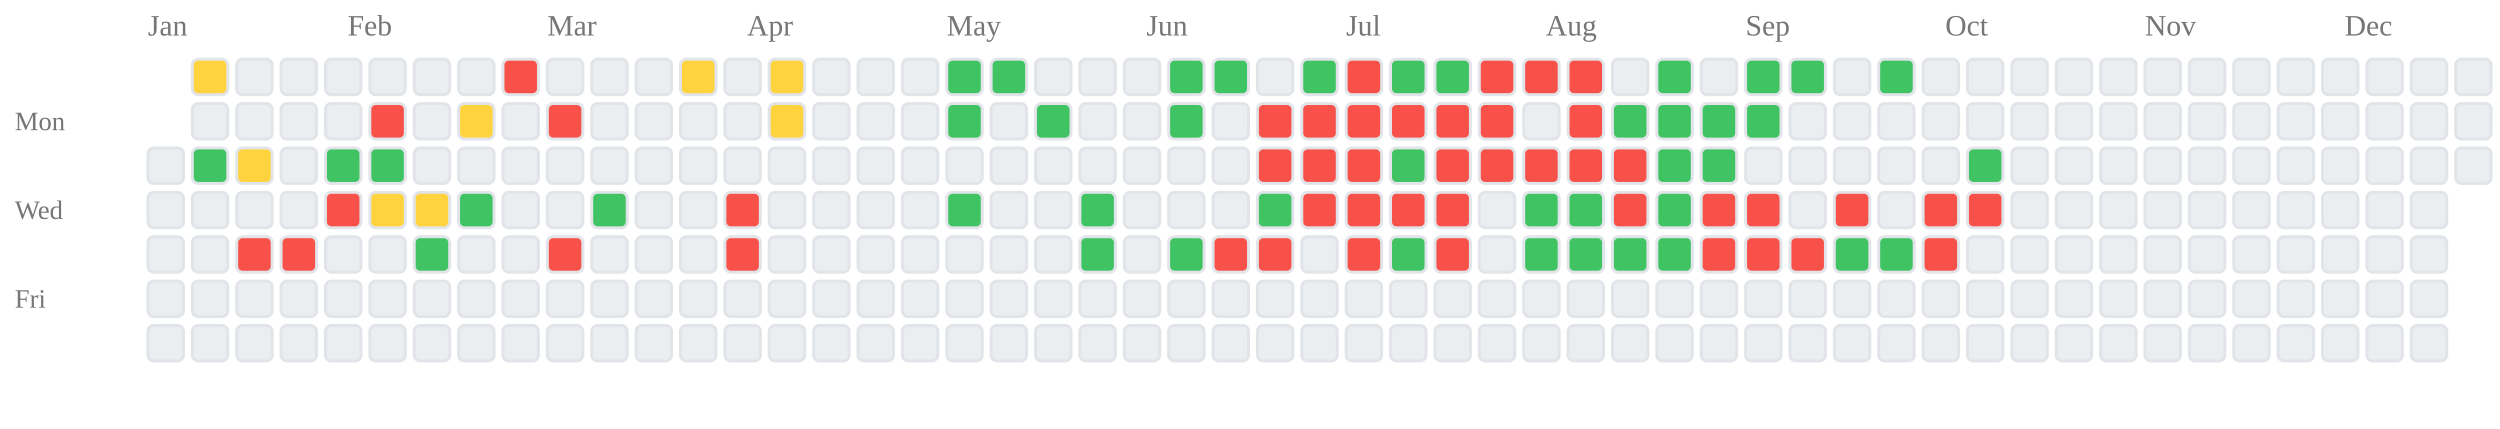
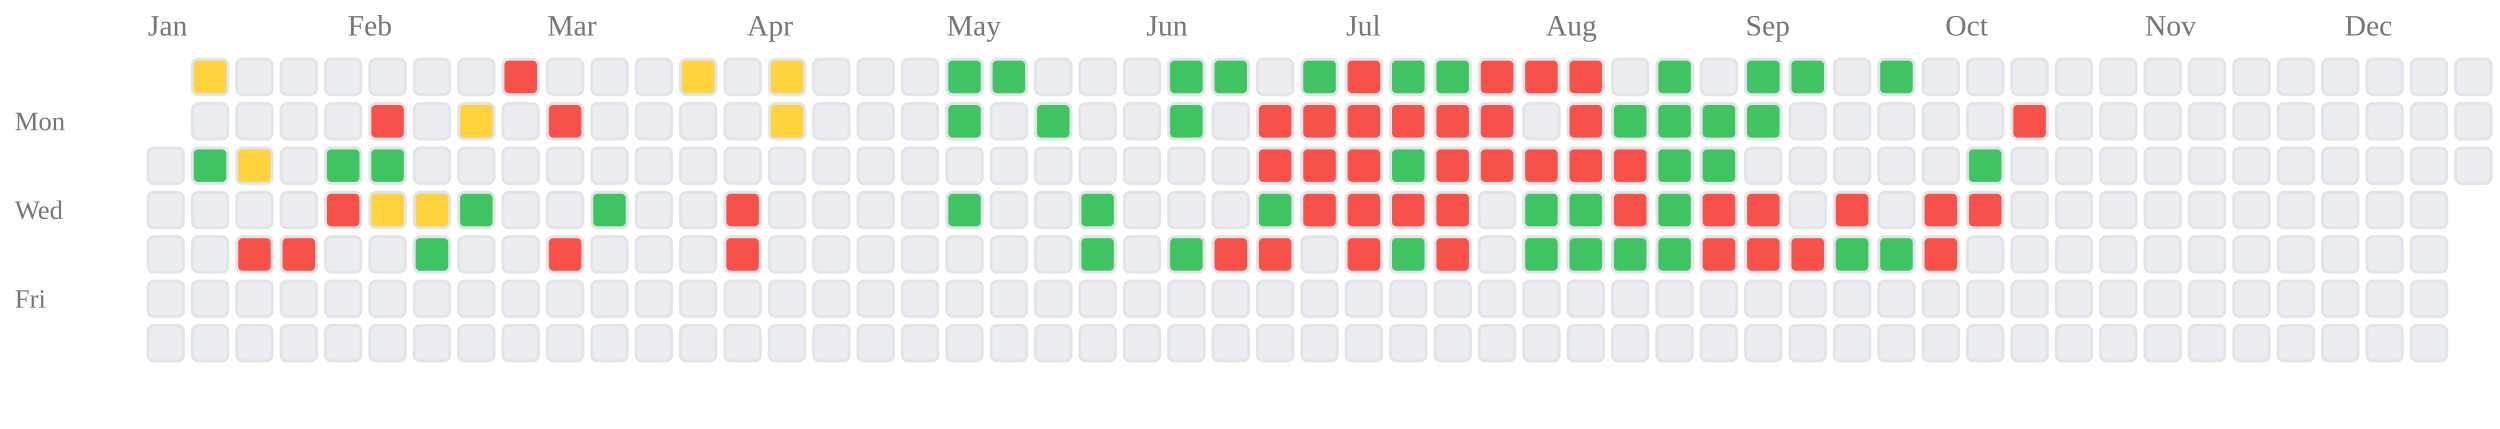
<svg xmlns="http://www.w3.org/2000/svg" width="845" height="145">
  <style>
        .month { font-size: 10px; fill: #767676; }
        .day { font-size: 9px; fill: #767676; }
        .cell { stroke: #e1e4e8; stroke-width: 1; }
        .cell-profit { fill: #40c463; }
        .cell-loss { fill: #f85149; }
        .cell-breakeven { fill: #ffd33d; }
        .cell-empty { fill: #ebedf0; }
    </style>
  <text x="50.0" y="12" class="month">Jan</text>
  <text x="117.5" y="12" class="month">Feb</text>
  <text x="185.0" y="12" class="month">Mar</text>
  <text x="252.5" y="12" class="month">Apr</text>
  <text x="320.0" y="12" class="month">May</text>
  <text x="387.5" y="12" class="month">Jun</text>
  <text x="455.0" y="12" class="month">Jul</text>
  <text x="522.5" y="12" class="month">Aug</text>
  <text x="590.0" y="12" class="month">Sep</text>
  <text x="657.5" y="12" class="month">Oct</text>
  <text x="725.0" y="12" class="month">Nov</text>
  <text x="792.5" y="12" class="month">Dec</text>
  <text x="5" y="44" class="day">Mon</text>
  <text x="5" y="74" class="day">Wed</text>
  <text x="5" y="104" class="day">Fri</text>
  <rect x="50" y="50" width="12" height="12" class="cell cell-empty" rx="2" ry="2" />
  <rect x="50" y="65" width="12" height="12" class="cell cell-empty" rx="2" ry="2" />
  <rect x="50" y="80" width="12" height="12" class="cell cell-empty" rx="2" ry="2" />
  <rect x="50" y="95" width="12" height="12" class="cell cell-empty" rx="2" ry="2" />
  <rect x="50" y="110" width="12" height="12" class="cell cell-empty" rx="2" ry="2" />
  <rect x="65" y="20" width="12" height="12" class="cell cell-breakeven" rx="2" ry="2" />
  <rect x="65" y="35" width="12" height="12" class="cell cell-empty" rx="2" ry="2" />
  <rect x="65" y="50" width="12" height="12" class="cell cell-profit" rx="2" ry="2" />
  <rect x="65" y="65" width="12" height="12" class="cell cell-empty" rx="2" ry="2" />
  <rect x="65" y="80" width="12" height="12" class="cell cell-empty" rx="2" ry="2" />
  <rect x="65" y="95" width="12" height="12" class="cell cell-empty" rx="2" ry="2" />
  <rect x="65" y="110" width="12" height="12" class="cell cell-empty" rx="2" ry="2" />
  <rect x="80" y="20" width="12" height="12" class="cell cell-empty" rx="2" ry="2" />
  <rect x="80" y="35" width="12" height="12" class="cell cell-empty" rx="2" ry="2" />
  <rect x="80" y="50" width="12" height="12" class="cell cell-breakeven" rx="2" ry="2" />
  <rect x="80" y="65" width="12" height="12" class="cell cell-empty" rx="2" ry="2" />
  <rect x="80" y="80" width="12" height="12" class="cell cell-loss" rx="2" ry="2" />
  <rect x="80" y="95" width="12" height="12" class="cell cell-empty" rx="2" ry="2" />
  <rect x="80" y="110" width="12" height="12" class="cell cell-empty" rx="2" ry="2" />
  <rect x="95" y="20" width="12" height="12" class="cell cell-empty" rx="2" ry="2" />
  <rect x="95" y="35" width="12" height="12" class="cell cell-empty" rx="2" ry="2" />
  <rect x="95" y="50" width="12" height="12" class="cell cell-empty" rx="2" ry="2" />
  <rect x="95" y="65" width="12" height="12" class="cell cell-empty" rx="2" ry="2" />
  <rect x="95" y="80" width="12" height="12" class="cell cell-loss" rx="2" ry="2" />
  <rect x="95" y="95" width="12" height="12" class="cell cell-empty" rx="2" ry="2" />
  <rect x="95" y="110" width="12" height="12" class="cell cell-empty" rx="2" ry="2" />
  <rect x="110" y="20" width="12" height="12" class="cell cell-empty" rx="2" ry="2" />
  <rect x="110" y="35" width="12" height="12" class="cell cell-empty" rx="2" ry="2" />
  <rect x="110" y="50" width="12" height="12" class="cell cell-profit" rx="2" ry="2" />
  <rect x="110" y="65" width="12" height="12" class="cell cell-loss" rx="2" ry="2" />
  <rect x="110" y="80" width="12" height="12" class="cell cell-empty" rx="2" ry="2" />
  <rect x="110" y="95" width="12" height="12" class="cell cell-empty" rx="2" ry="2" />
  <rect x="110" y="110" width="12" height="12" class="cell cell-empty" rx="2" ry="2" />
  <rect x="125" y="20" width="12" height="12" class="cell cell-empty" rx="2" ry="2" />
  <rect x="125" y="35" width="12" height="12" class="cell cell-loss" rx="2" ry="2" />
  <rect x="125" y="50" width="12" height="12" class="cell cell-profit" rx="2" ry="2" />
  <rect x="125" y="65" width="12" height="12" class="cell cell-breakeven" rx="2" ry="2" />
  <rect x="125" y="80" width="12" height="12" class="cell cell-empty" rx="2" ry="2" />
  <rect x="125" y="95" width="12" height="12" class="cell cell-empty" rx="2" ry="2" />
  <rect x="125" y="110" width="12" height="12" class="cell cell-empty" rx="2" ry="2" />
  <rect x="140" y="20" width="12" height="12" class="cell cell-empty" rx="2" ry="2" />
  <rect x="140" y="35" width="12" height="12" class="cell cell-empty" rx="2" ry="2" />
  <rect x="140" y="50" width="12" height="12" class="cell cell-empty" rx="2" ry="2" />
  <rect x="140" y="65" width="12" height="12" class="cell cell-breakeven" rx="2" ry="2" />
  <rect x="140" y="80" width="12" height="12" class="cell cell-profit" rx="2" ry="2" />
  <rect x="140" y="95" width="12" height="12" class="cell cell-empty" rx="2" ry="2" />
  <rect x="140" y="110" width="12" height="12" class="cell cell-empty" rx="2" ry="2" />
  <rect x="155" y="20" width="12" height="12" class="cell cell-empty" rx="2" ry="2" />
  <rect x="155" y="35" width="12" height="12" class="cell cell-breakeven" rx="2" ry="2" />
  <rect x="155" y="50" width="12" height="12" class="cell cell-empty" rx="2" ry="2" />
  <rect x="155" y="65" width="12" height="12" class="cell cell-profit" rx="2" ry="2" />
  <rect x="155" y="80" width="12" height="12" class="cell cell-empty" rx="2" ry="2" />
  <rect x="155" y="95" width="12" height="12" class="cell cell-empty" rx="2" ry="2" />
  <rect x="155" y="110" width="12" height="12" class="cell cell-empty" rx="2" ry="2" />
  <rect x="170" y="20" width="12" height="12" class="cell cell-loss" rx="2" ry="2" />
  <rect x="170" y="35" width="12" height="12" class="cell cell-empty" rx="2" ry="2" />
  <rect x="170" y="50" width="12" height="12" class="cell cell-empty" rx="2" ry="2" />
  <rect x="170" y="65" width="12" height="12" class="cell cell-empty" rx="2" ry="2" />
  <rect x="170" y="80" width="12" height="12" class="cell cell-empty" rx="2" ry="2" />
  <rect x="170" y="95" width="12" height="12" class="cell cell-empty" rx="2" ry="2" />
  <rect x="170" y="110" width="12" height="12" class="cell cell-empty" rx="2" ry="2" />
  <rect x="185" y="20" width="12" height="12" class="cell cell-empty" rx="2" ry="2" />
  <rect x="185" y="35" width="12" height="12" class="cell cell-loss" rx="2" ry="2" />
  <rect x="185" y="50" width="12" height="12" class="cell cell-empty" rx="2" ry="2" />
  <rect x="185" y="65" width="12" height="12" class="cell cell-empty" rx="2" ry="2" />
  <rect x="185" y="80" width="12" height="12" class="cell cell-loss" rx="2" ry="2" />
  <rect x="185" y="95" width="12" height="12" class="cell cell-empty" rx="2" ry="2" />
  <rect x="185" y="110" width="12" height="12" class="cell cell-empty" rx="2" ry="2" />
  <rect x="200" y="20" width="12" height="12" class="cell cell-empty" rx="2" ry="2" />
  <rect x="200" y="35" width="12" height="12" class="cell cell-empty" rx="2" ry="2" />
  <rect x="200" y="50" width="12" height="12" class="cell cell-empty" rx="2" ry="2" />
  <rect x="200" y="65" width="12" height="12" class="cell cell-profit" rx="2" ry="2" />
  <rect x="200" y="80" width="12" height="12" class="cell cell-empty" rx="2" ry="2" />
  <rect x="200" y="95" width="12" height="12" class="cell cell-empty" rx="2" ry="2" />
  <rect x="200" y="110" width="12" height="12" class="cell cell-empty" rx="2" ry="2" />
  <rect x="215" y="20" width="12" height="12" class="cell cell-empty" rx="2" ry="2" />
  <rect x="215" y="35" width="12" height="12" class="cell cell-empty" rx="2" ry="2" />
  <rect x="215" y="50" width="12" height="12" class="cell cell-empty" rx="2" ry="2" />
  <rect x="215" y="65" width="12" height="12" class="cell cell-empty" rx="2" ry="2" />
  <rect x="215" y="80" width="12" height="12" class="cell cell-empty" rx="2" ry="2" />
  <rect x="215" y="95" width="12" height="12" class="cell cell-empty" rx="2" ry="2" />
  <rect x="215" y="110" width="12" height="12" class="cell cell-empty" rx="2" ry="2" />
  <rect x="230" y="20" width="12" height="12" class="cell cell-breakeven" rx="2" ry="2" />
  <rect x="230" y="35" width="12" height="12" class="cell cell-empty" rx="2" ry="2" />
  <rect x="230" y="50" width="12" height="12" class="cell cell-empty" rx="2" ry="2" />
  <rect x="230" y="65" width="12" height="12" class="cell cell-empty" rx="2" ry="2" />
  <rect x="230" y="80" width="12" height="12" class="cell cell-empty" rx="2" ry="2" />
  <rect x="230" y="95" width="12" height="12" class="cell cell-empty" rx="2" ry="2" />
  <rect x="230" y="110" width="12" height="12" class="cell cell-empty" rx="2" ry="2" />
  <rect x="245" y="20" width="12" height="12" class="cell cell-empty" rx="2" ry="2" />
  <rect x="245" y="35" width="12" height="12" class="cell cell-empty" rx="2" ry="2" />
  <rect x="245" y="50" width="12" height="12" class="cell cell-empty" rx="2" ry="2" />
  <rect x="245" y="65" width="12" height="12" class="cell cell-loss" rx="2" ry="2" />
  <rect x="245" y="80" width="12" height="12" class="cell cell-loss" rx="2" ry="2" />
  <rect x="245" y="95" width="12" height="12" class="cell cell-empty" rx="2" ry="2" />
  <rect x="245" y="110" width="12" height="12" class="cell cell-empty" rx="2" ry="2" />
  <rect x="260" y="20" width="12" height="12" class="cell cell-breakeven" rx="2" ry="2" />
  <rect x="260" y="35" width="12" height="12" class="cell cell-breakeven" rx="2" ry="2" />
  <rect x="260" y="50" width="12" height="12" class="cell cell-empty" rx="2" ry="2" />
  <rect x="260" y="65" width="12" height="12" class="cell cell-empty" rx="2" ry="2" />
  <rect x="260" y="80" width="12" height="12" class="cell cell-empty" rx="2" ry="2" />
  <rect x="260" y="95" width="12" height="12" class="cell cell-empty" rx="2" ry="2" />
  <rect x="260" y="110" width="12" height="12" class="cell cell-empty" rx="2" ry="2" />
  <rect x="275" y="20" width="12" height="12" class="cell cell-empty" rx="2" ry="2" />
  <rect x="275" y="35" width="12" height="12" class="cell cell-empty" rx="2" ry="2" />
  <rect x="275" y="50" width="12" height="12" class="cell cell-empty" rx="2" ry="2" />
  <rect x="275" y="65" width="12" height="12" class="cell cell-empty" rx="2" ry="2" />
  <rect x="275" y="80" width="12" height="12" class="cell cell-empty" rx="2" ry="2" />
  <rect x="275" y="95" width="12" height="12" class="cell cell-empty" rx="2" ry="2" />
  <rect x="275" y="110" width="12" height="12" class="cell cell-empty" rx="2" ry="2" />
  <rect x="290" y="20" width="12" height="12" class="cell cell-empty" rx="2" ry="2" />
  <rect x="290" y="35" width="12" height="12" class="cell cell-empty" rx="2" ry="2" />
  <rect x="290" y="50" width="12" height="12" class="cell cell-empty" rx="2" ry="2" />
  <rect x="290" y="65" width="12" height="12" class="cell cell-empty" rx="2" ry="2" />
  <rect x="290" y="80" width="12" height="12" class="cell cell-empty" rx="2" ry="2" />
  <rect x="290" y="95" width="12" height="12" class="cell cell-empty" rx="2" ry="2" />
  <rect x="290" y="110" width="12" height="12" class="cell cell-empty" rx="2" ry="2" />
  <rect x="305" y="20" width="12" height="12" class="cell cell-empty" rx="2" ry="2" />
  <rect x="305" y="35" width="12" height="12" class="cell cell-empty" rx="2" ry="2" />
  <rect x="305" y="50" width="12" height="12" class="cell cell-empty" rx="2" ry="2" />
  <rect x="305" y="65" width="12" height="12" class="cell cell-empty" rx="2" ry="2" />
  <rect x="305" y="80" width="12" height="12" class="cell cell-empty" rx="2" ry="2" />
  <rect x="305" y="95" width="12" height="12" class="cell cell-empty" rx="2" ry="2" />
  <rect x="305" y="110" width="12" height="12" class="cell cell-empty" rx="2" ry="2" />
  <rect x="320" y="20" width="12" height="12" class="cell cell-profit" rx="2" ry="2" />
  <rect x="320" y="35" width="12" height="12" class="cell cell-profit" rx="2" ry="2" />
  <rect x="320" y="50" width="12" height="12" class="cell cell-empty" rx="2" ry="2" />
  <rect x="320" y="65" width="12" height="12" class="cell cell-profit" rx="2" ry="2" />
  <rect x="320" y="80" width="12" height="12" class="cell cell-empty" rx="2" ry="2" />
  <rect x="320" y="95" width="12" height="12" class="cell cell-empty" rx="2" ry="2" />
  <rect x="320" y="110" width="12" height="12" class="cell cell-empty" rx="2" ry="2" />
  <rect x="335" y="20" width="12" height="12" class="cell cell-profit" rx="2" ry="2" />
  <rect x="335" y="35" width="12" height="12" class="cell cell-empty" rx="2" ry="2" />
  <rect x="335" y="50" width="12" height="12" class="cell cell-empty" rx="2" ry="2" />
  <rect x="335" y="65" width="12" height="12" class="cell cell-empty" rx="2" ry="2" />
  <rect x="335" y="80" width="12" height="12" class="cell cell-empty" rx="2" ry="2" />
  <rect x="335" y="95" width="12" height="12" class="cell cell-empty" rx="2" ry="2" />
  <rect x="335" y="110" width="12" height="12" class="cell cell-empty" rx="2" ry="2" />
  <rect x="350" y="20" width="12" height="12" class="cell cell-empty" rx="2" ry="2" />
  <rect x="350" y="35" width="12" height="12" class="cell cell-profit" rx="2" ry="2" />
  <rect x="350" y="50" width="12" height="12" class="cell cell-empty" rx="2" ry="2" />
  <rect x="350" y="65" width="12" height="12" class="cell cell-empty" rx="2" ry="2" />
  <rect x="350" y="80" width="12" height="12" class="cell cell-empty" rx="2" ry="2" />
  <rect x="350" y="95" width="12" height="12" class="cell cell-empty" rx="2" ry="2" />
  <rect x="350" y="110" width="12" height="12" class="cell cell-empty" rx="2" ry="2" />
  <rect x="365" y="20" width="12" height="12" class="cell cell-empty" rx="2" ry="2" />
  <rect x="365" y="35" width="12" height="12" class="cell cell-empty" rx="2" ry="2" />
  <rect x="365" y="50" width="12" height="12" class="cell cell-empty" rx="2" ry="2" />
  <rect x="365" y="65" width="12" height="12" class="cell cell-profit" rx="2" ry="2" />
  <rect x="365" y="80" width="12" height="12" class="cell cell-profit" rx="2" ry="2" />
  <rect x="365" y="95" width="12" height="12" class="cell cell-empty" rx="2" ry="2" />
  <rect x="365" y="110" width="12" height="12" class="cell cell-empty" rx="2" ry="2" />
  <rect x="380" y="20" width="12" height="12" class="cell cell-empty" rx="2" ry="2" />
  <rect x="380" y="35" width="12" height="12" class="cell cell-empty" rx="2" ry="2" />
  <rect x="380" y="50" width="12" height="12" class="cell cell-empty" rx="2" ry="2" />
  <rect x="380" y="65" width="12" height="12" class="cell cell-empty" rx="2" ry="2" />
  <rect x="380" y="80" width="12" height="12" class="cell cell-empty" rx="2" ry="2" />
  <rect x="380" y="95" width="12" height="12" class="cell cell-empty" rx="2" ry="2" />
  <rect x="380" y="110" width="12" height="12" class="cell cell-empty" rx="2" ry="2" />
  <rect x="395" y="20" width="12" height="12" class="cell cell-profit" rx="2" ry="2" />
  <rect x="395" y="35" width="12" height="12" class="cell cell-profit" rx="2" ry="2" />
  <rect x="395" y="50" width="12" height="12" class="cell cell-empty" rx="2" ry="2" />
  <rect x="395" y="65" width="12" height="12" class="cell cell-empty" rx="2" ry="2" />
  <rect x="395" y="80" width="12" height="12" class="cell cell-profit" rx="2" ry="2" />
  <rect x="395" y="95" width="12" height="12" class="cell cell-empty" rx="2" ry="2" />
  <rect x="395" y="110" width="12" height="12" class="cell cell-empty" rx="2" ry="2" />
  <rect x="410" y="20" width="12" height="12" class="cell cell-profit" rx="2" ry="2" />
  <rect x="410" y="35" width="12" height="12" class="cell cell-empty" rx="2" ry="2" />
  <rect x="410" y="50" width="12" height="12" class="cell cell-empty" rx="2" ry="2" />
  <rect x="410" y="65" width="12" height="12" class="cell cell-empty" rx="2" ry="2" />
  <rect x="410" y="80" width="12" height="12" class="cell cell-loss" rx="2" ry="2" />
  <rect x="410" y="95" width="12" height="12" class="cell cell-empty" rx="2" ry="2" />
  <rect x="410" y="110" width="12" height="12" class="cell cell-empty" rx="2" ry="2" />
  <rect x="425" y="20" width="12" height="12" class="cell cell-empty" rx="2" ry="2" />
  <rect x="425" y="35" width="12" height="12" class="cell cell-loss" rx="2" ry="2" />
  <rect x="425" y="50" width="12" height="12" class="cell cell-loss" rx="2" ry="2" />
  <rect x="425" y="65" width="12" height="12" class="cell cell-profit" rx="2" ry="2" />
  <rect x="425" y="80" width="12" height="12" class="cell cell-loss" rx="2" ry="2" />
  <rect x="425" y="95" width="12" height="12" class="cell cell-empty" rx="2" ry="2" />
  <rect x="425" y="110" width="12" height="12" class="cell cell-empty" rx="2" ry="2" />
  <rect x="440" y="20" width="12" height="12" class="cell cell-profit" rx="2" ry="2" />
  <rect x="440" y="35" width="12" height="12" class="cell cell-loss" rx="2" ry="2" />
  <rect x="440" y="50" width="12" height="12" class="cell cell-loss" rx="2" ry="2" />
  <rect x="440" y="65" width="12" height="12" class="cell cell-loss" rx="2" ry="2" />
  <rect x="440" y="80" width="12" height="12" class="cell cell-empty" rx="2" ry="2" />
  <rect x="440" y="95" width="12" height="12" class="cell cell-empty" rx="2" ry="2" />
  <rect x="440" y="110" width="12" height="12" class="cell cell-empty" rx="2" ry="2" />
  <rect x="455" y="20" width="12" height="12" class="cell cell-loss" rx="2" ry="2" />
  <rect x="455" y="35" width="12" height="12" class="cell cell-loss" rx="2" ry="2" />
  <rect x="455" y="50" width="12" height="12" class="cell cell-loss" rx="2" ry="2" />
  <rect x="455" y="65" width="12" height="12" class="cell cell-loss" rx="2" ry="2" />
  <rect x="455" y="80" width="12" height="12" class="cell cell-loss" rx="2" ry="2" />
  <rect x="455" y="95" width="12" height="12" class="cell cell-empty" rx="2" ry="2" />
  <rect x="455" y="110" width="12" height="12" class="cell cell-empty" rx="2" ry="2" />
  <rect x="470" y="20" width="12" height="12" class="cell cell-profit" rx="2" ry="2" />
  <rect x="470" y="35" width="12" height="12" class="cell cell-loss" rx="2" ry="2" />
  <rect x="470" y="50" width="12" height="12" class="cell cell-profit" rx="2" ry="2" />
  <rect x="470" y="65" width="12" height="12" class="cell cell-loss" rx="2" ry="2" />
  <rect x="470" y="80" width="12" height="12" class="cell cell-profit" rx="2" ry="2" />
  <rect x="470" y="95" width="12" height="12" class="cell cell-empty" rx="2" ry="2" />
  <rect x="470" y="110" width="12" height="12" class="cell cell-empty" rx="2" ry="2" />
  <rect x="485" y="20" width="12" height="12" class="cell cell-profit" rx="2" ry="2" />
  <rect x="485" y="35" width="12" height="12" class="cell cell-loss" rx="2" ry="2" />
  <rect x="485" y="50" width="12" height="12" class="cell cell-loss" rx="2" ry="2" />
  <rect x="485" y="65" width="12" height="12" class="cell cell-loss" rx="2" ry="2" />
  <rect x="485" y="80" width="12" height="12" class="cell cell-loss" rx="2" ry="2" />
  <rect x="485" y="95" width="12" height="12" class="cell cell-empty" rx="2" ry="2" />
  <rect x="485" y="110" width="12" height="12" class="cell cell-empty" rx="2" ry="2" />
  <rect x="500" y="20" width="12" height="12" class="cell cell-loss" rx="2" ry="2" />
  <rect x="500" y="35" width="12" height="12" class="cell cell-loss" rx="2" ry="2" />
  <rect x="500" y="50" width="12" height="12" class="cell cell-loss" rx="2" ry="2" />
  <rect x="500" y="65" width="12" height="12" class="cell cell-empty" rx="2" ry="2" />
  <rect x="500" y="80" width="12" height="12" class="cell cell-empty" rx="2" ry="2" />
  <rect x="500" y="95" width="12" height="12" class="cell cell-empty" rx="2" ry="2" />
  <rect x="500" y="110" width="12" height="12" class="cell cell-empty" rx="2" ry="2" />
  <rect x="515" y="20" width="12" height="12" class="cell cell-loss" rx="2" ry="2" />
  <rect x="515" y="35" width="12" height="12" class="cell cell-empty" rx="2" ry="2" />
  <rect x="515" y="50" width="12" height="12" class="cell cell-loss" rx="2" ry="2" />
  <rect x="515" y="65" width="12" height="12" class="cell cell-profit" rx="2" ry="2" />
  <rect x="515" y="80" width="12" height="12" class="cell cell-profit" rx="2" ry="2" />
  <rect x="515" y="95" width="12" height="12" class="cell cell-empty" rx="2" ry="2" />
  <rect x="515" y="110" width="12" height="12" class="cell cell-empty" rx="2" ry="2" />
  <rect x="530" y="20" width="12" height="12" class="cell cell-loss" rx="2" ry="2" />
  <rect x="530" y="35" width="12" height="12" class="cell cell-loss" rx="2" ry="2" />
  <rect x="530" y="50" width="12" height="12" class="cell cell-loss" rx="2" ry="2" />
  <rect x="530" y="65" width="12" height="12" class="cell cell-profit" rx="2" ry="2" />
  <rect x="530" y="80" width="12" height="12" class="cell cell-profit" rx="2" ry="2" />
  <rect x="530" y="95" width="12" height="12" class="cell cell-empty" rx="2" ry="2" />
  <rect x="530" y="110" width="12" height="12" class="cell cell-empty" rx="2" ry="2" />
  <rect x="545" y="20" width="12" height="12" class="cell cell-empty" rx="2" ry="2" />
  <rect x="545" y="35" width="12" height="12" class="cell cell-profit" rx="2" ry="2" />
  <rect x="545" y="50" width="12" height="12" class="cell cell-loss" rx="2" ry="2" />
  <rect x="545" y="65" width="12" height="12" class="cell cell-loss" rx="2" ry="2" />
  <rect x="545" y="80" width="12" height="12" class="cell cell-profit" rx="2" ry="2" />
  <rect x="545" y="95" width="12" height="12" class="cell cell-empty" rx="2" ry="2" />
  <rect x="545" y="110" width="12" height="12" class="cell cell-empty" rx="2" ry="2" />
  <rect x="560" y="20" width="12" height="12" class="cell cell-profit" rx="2" ry="2" />
  <rect x="560" y="35" width="12" height="12" class="cell cell-profit" rx="2" ry="2" />
  <rect x="560" y="50" width="12" height="12" class="cell cell-profit" rx="2" ry="2" />
  <rect x="560" y="65" width="12" height="12" class="cell cell-profit" rx="2" ry="2" />
  <rect x="560" y="80" width="12" height="12" class="cell cell-profit" rx="2" ry="2" />
  <rect x="560" y="95" width="12" height="12" class="cell cell-empty" rx="2" ry="2" />
  <rect x="560" y="110" width="12" height="12" class="cell cell-empty" rx="2" ry="2" />
  <rect x="575" y="20" width="12" height="12" class="cell cell-empty" rx="2" ry="2" />
  <rect x="575" y="35" width="12" height="12" class="cell cell-profit" rx="2" ry="2" />
  <rect x="575" y="50" width="12" height="12" class="cell cell-profit" rx="2" ry="2" />
  <rect x="575" y="65" width="12" height="12" class="cell cell-loss" rx="2" ry="2" />
  <rect x="575" y="80" width="12" height="12" class="cell cell-loss" rx="2" ry="2" />
  <rect x="575" y="95" width="12" height="12" class="cell cell-empty" rx="2" ry="2" />
  <rect x="575" y="110" width="12" height="12" class="cell cell-empty" rx="2" ry="2" />
  <rect x="590" y="20" width="12" height="12" class="cell cell-profit" rx="2" ry="2" />
  <rect x="590" y="35" width="12" height="12" class="cell cell-profit" rx="2" ry="2" />
  <rect x="590" y="50" width="12" height="12" class="cell cell-empty" rx="2" ry="2" />
  <rect x="590" y="65" width="12" height="12" class="cell cell-loss" rx="2" ry="2" />
  <rect x="590" y="80" width="12" height="12" class="cell cell-loss" rx="2" ry="2" />
  <rect x="590" y="95" width="12" height="12" class="cell cell-empty" rx="2" ry="2" />
  <rect x="590" y="110" width="12" height="12" class="cell cell-empty" rx="2" ry="2" />
  <rect x="605" y="20" width="12" height="12" class="cell cell-profit" rx="2" ry="2" />
  <rect x="605" y="35" width="12" height="12" class="cell cell-empty" rx="2" ry="2" />
  <rect x="605" y="50" width="12" height="12" class="cell cell-empty" rx="2" ry="2" />
  <rect x="605" y="65" width="12" height="12" class="cell cell-empty" rx="2" ry="2" />
  <rect x="605" y="80" width="12" height="12" class="cell cell-loss" rx="2" ry="2" />
  <rect x="605" y="95" width="12" height="12" class="cell cell-empty" rx="2" ry="2" />
  <rect x="605" y="110" width="12" height="12" class="cell cell-empty" rx="2" ry="2" />
  <rect x="620" y="20" width="12" height="12" class="cell cell-empty" rx="2" ry="2" />
  <rect x="620" y="35" width="12" height="12" class="cell cell-empty" rx="2" ry="2" />
  <rect x="620" y="50" width="12" height="12" class="cell cell-empty" rx="2" ry="2" />
  <rect x="620" y="65" width="12" height="12" class="cell cell-loss" rx="2" ry="2" />
  <rect x="620" y="80" width="12" height="12" class="cell cell-profit" rx="2" ry="2" />
  <rect x="620" y="95" width="12" height="12" class="cell cell-empty" rx="2" ry="2" />
  <rect x="620" y="110" width="12" height="12" class="cell cell-empty" rx="2" ry="2" />
  <rect x="635" y="20" width="12" height="12" class="cell cell-profit" rx="2" ry="2" />
  <rect x="635" y="35" width="12" height="12" class="cell cell-empty" rx="2" ry="2" />
  <rect x="635" y="50" width="12" height="12" class="cell cell-empty" rx="2" ry="2" />
  <rect x="635" y="65" width="12" height="12" class="cell cell-empty" rx="2" ry="2" />
  <rect x="635" y="80" width="12" height="12" class="cell cell-profit" rx="2" ry="2" />
  <rect x="635" y="95" width="12" height="12" class="cell cell-empty" rx="2" ry="2" />
  <rect x="635" y="110" width="12" height="12" class="cell cell-empty" rx="2" ry="2" />
  <rect x="650" y="20" width="12" height="12" class="cell cell-empty" rx="2" ry="2" />
  <rect x="650" y="35" width="12" height="12" class="cell cell-empty" rx="2" ry="2" />
  <rect x="650" y="50" width="12" height="12" class="cell cell-empty" rx="2" ry="2" />
  <rect x="650" y="65" width="12" height="12" class="cell cell-loss" rx="2" ry="2" />
  <rect x="650" y="80" width="12" height="12" class="cell cell-loss" rx="2" ry="2" />
  <rect x="650" y="95" width="12" height="12" class="cell cell-empty" rx="2" ry="2" />
  <rect x="650" y="110" width="12" height="12" class="cell cell-empty" rx="2" ry="2" />
  <rect x="665" y="20" width="12" height="12" class="cell cell-empty" rx="2" ry="2" />
  <rect x="665" y="35" width="12" height="12" class="cell cell-empty" rx="2" ry="2" />
  <rect x="665" y="50" width="12" height="12" class="cell cell-profit" rx="2" ry="2" />
  <rect x="665" y="65" width="12" height="12" class="cell cell-loss" rx="2" ry="2" />
  <rect x="665" y="80" width="12" height="12" class="cell cell-empty" rx="2" ry="2" />
  <rect x="665" y="95" width="12" height="12" class="cell cell-empty" rx="2" ry="2" />
  <rect x="665" y="110" width="12" height="12" class="cell cell-empty" rx="2" ry="2" />
  <rect x="680" y="20" width="12" height="12" class="cell cell-empty" rx="2" ry="2" />
-   <rect x="680" y="35" width="12" height="12" class="cell cell-empty" rx="2" ry="2" />
+   <rect x="680" y="35" width="12" height="12" class="cell cell-loss" rx="2" ry="2" />
  <rect x="680" y="50" width="12" height="12" class="cell cell-empty" rx="2" ry="2" />
  <rect x="680" y="65" width="12" height="12" class="cell cell-empty" rx="2" ry="2" />
  <rect x="680" y="80" width="12" height="12" class="cell cell-empty" rx="2" ry="2" />
  <rect x="680" y="95" width="12" height="12" class="cell cell-empty" rx="2" ry="2" />
  <rect x="680" y="110" width="12" height="12" class="cell cell-empty" rx="2" ry="2" />
  <rect x="695" y="20" width="12" height="12" class="cell cell-empty" rx="2" ry="2" />
  <rect x="695" y="35" width="12" height="12" class="cell cell-empty" rx="2" ry="2" />
  <rect x="695" y="50" width="12" height="12" class="cell cell-empty" rx="2" ry="2" />
  <rect x="695" y="65" width="12" height="12" class="cell cell-empty" rx="2" ry="2" />
  <rect x="695" y="80" width="12" height="12" class="cell cell-empty" rx="2" ry="2" />
  <rect x="695" y="95" width="12" height="12" class="cell cell-empty" rx="2" ry="2" />
  <rect x="695" y="110" width="12" height="12" class="cell cell-empty" rx="2" ry="2" />
  <rect x="710" y="20" width="12" height="12" class="cell cell-empty" rx="2" ry="2" />
  <rect x="710" y="35" width="12" height="12" class="cell cell-empty" rx="2" ry="2" />
  <rect x="710" y="50" width="12" height="12" class="cell cell-empty" rx="2" ry="2" />
  <rect x="710" y="65" width="12" height="12" class="cell cell-empty" rx="2" ry="2" />
  <rect x="710" y="80" width="12" height="12" class="cell cell-empty" rx="2" ry="2" />
  <rect x="710" y="95" width="12" height="12" class="cell cell-empty" rx="2" ry="2" />
  <rect x="710" y="110" width="12" height="12" class="cell cell-empty" rx="2" ry="2" />
  <rect x="725" y="20" width="12" height="12" class="cell cell-empty" rx="2" ry="2" />
  <rect x="725" y="35" width="12" height="12" class="cell cell-empty" rx="2" ry="2" />
  <rect x="725" y="50" width="12" height="12" class="cell cell-empty" rx="2" ry="2" />
  <rect x="725" y="65" width="12" height="12" class="cell cell-empty" rx="2" ry="2" />
  <rect x="725" y="80" width="12" height="12" class="cell cell-empty" rx="2" ry="2" />
  <rect x="725" y="95" width="12" height="12" class="cell cell-empty" rx="2" ry="2" />
  <rect x="725" y="110" width="12" height="12" class="cell cell-empty" rx="2" ry="2" />
  <rect x="740" y="20" width="12" height="12" class="cell cell-empty" rx="2" ry="2" />
  <rect x="740" y="35" width="12" height="12" class="cell cell-empty" rx="2" ry="2" />
  <rect x="740" y="50" width="12" height="12" class="cell cell-empty" rx="2" ry="2" />
  <rect x="740" y="65" width="12" height="12" class="cell cell-empty" rx="2" ry="2" />
  <rect x="740" y="80" width="12" height="12" class="cell cell-empty" rx="2" ry="2" />
  <rect x="740" y="95" width="12" height="12" class="cell cell-empty" rx="2" ry="2" />
  <rect x="740" y="110" width="12" height="12" class="cell cell-empty" rx="2" ry="2" />
  <rect x="755" y="20" width="12" height="12" class="cell cell-empty" rx="2" ry="2" />
  <rect x="755" y="35" width="12" height="12" class="cell cell-empty" rx="2" ry="2" />
  <rect x="755" y="50" width="12" height="12" class="cell cell-empty" rx="2" ry="2" />
  <rect x="755" y="65" width="12" height="12" class="cell cell-empty" rx="2" ry="2" />
  <rect x="755" y="80" width="12" height="12" class="cell cell-empty" rx="2" ry="2" />
  <rect x="755" y="95" width="12" height="12" class="cell cell-empty" rx="2" ry="2" />
  <rect x="755" y="110" width="12" height="12" class="cell cell-empty" rx="2" ry="2" />
  <rect x="770" y="20" width="12" height="12" class="cell cell-empty" rx="2" ry="2" />
  <rect x="770" y="35" width="12" height="12" class="cell cell-empty" rx="2" ry="2" />
  <rect x="770" y="50" width="12" height="12" class="cell cell-empty" rx="2" ry="2" />
  <rect x="770" y="65" width="12" height="12" class="cell cell-empty" rx="2" ry="2" />
  <rect x="770" y="80" width="12" height="12" class="cell cell-empty" rx="2" ry="2" />
  <rect x="770" y="95" width="12" height="12" class="cell cell-empty" rx="2" ry="2" />
  <rect x="770" y="110" width="12" height="12" class="cell cell-empty" rx="2" ry="2" />
  <rect x="785" y="20" width="12" height="12" class="cell cell-empty" rx="2" ry="2" />
  <rect x="785" y="35" width="12" height="12" class="cell cell-empty" rx="2" ry="2" />
  <rect x="785" y="50" width="12" height="12" class="cell cell-empty" rx="2" ry="2" />
  <rect x="785" y="65" width="12" height="12" class="cell cell-empty" rx="2" ry="2" />
  <rect x="785" y="80" width="12" height="12" class="cell cell-empty" rx="2" ry="2" />
  <rect x="785" y="95" width="12" height="12" class="cell cell-empty" rx="2" ry="2" />
  <rect x="785" y="110" width="12" height="12" class="cell cell-empty" rx="2" ry="2" />
  <rect x="800" y="20" width="12" height="12" class="cell cell-empty" rx="2" ry="2" />
  <rect x="800" y="35" width="12" height="12" class="cell cell-empty" rx="2" ry="2" />
  <rect x="800" y="50" width="12" height="12" class="cell cell-empty" rx="2" ry="2" />
  <rect x="800" y="65" width="12" height="12" class="cell cell-empty" rx="2" ry="2" />
  <rect x="800" y="80" width="12" height="12" class="cell cell-empty" rx="2" ry="2" />
  <rect x="800" y="95" width="12" height="12" class="cell cell-empty" rx="2" ry="2" />
  <rect x="800" y="110" width="12" height="12" class="cell cell-empty" rx="2" ry="2" />
  <rect x="815" y="20" width="12" height="12" class="cell cell-empty" rx="2" ry="2" />
  <rect x="815" y="35" width="12" height="12" class="cell cell-empty" rx="2" ry="2" />
  <rect x="815" y="50" width="12" height="12" class="cell cell-empty" rx="2" ry="2" />
  <rect x="815" y="65" width="12" height="12" class="cell cell-empty" rx="2" ry="2" />
  <rect x="815" y="80" width="12" height="12" class="cell cell-empty" rx="2" ry="2" />
  <rect x="815" y="95" width="12" height="12" class="cell cell-empty" rx="2" ry="2" />
  <rect x="815" y="110" width="12" height="12" class="cell cell-empty" rx="2" ry="2" />
  <rect x="830" y="20" width="12" height="12" class="cell cell-empty" rx="2" ry="2" />
  <rect x="830" y="35" width="12" height="12" class="cell cell-empty" rx="2" ry="2" />
  <rect x="830" y="50" width="12" height="12" class="cell cell-empty" rx="2" ry="2" />
</svg>
